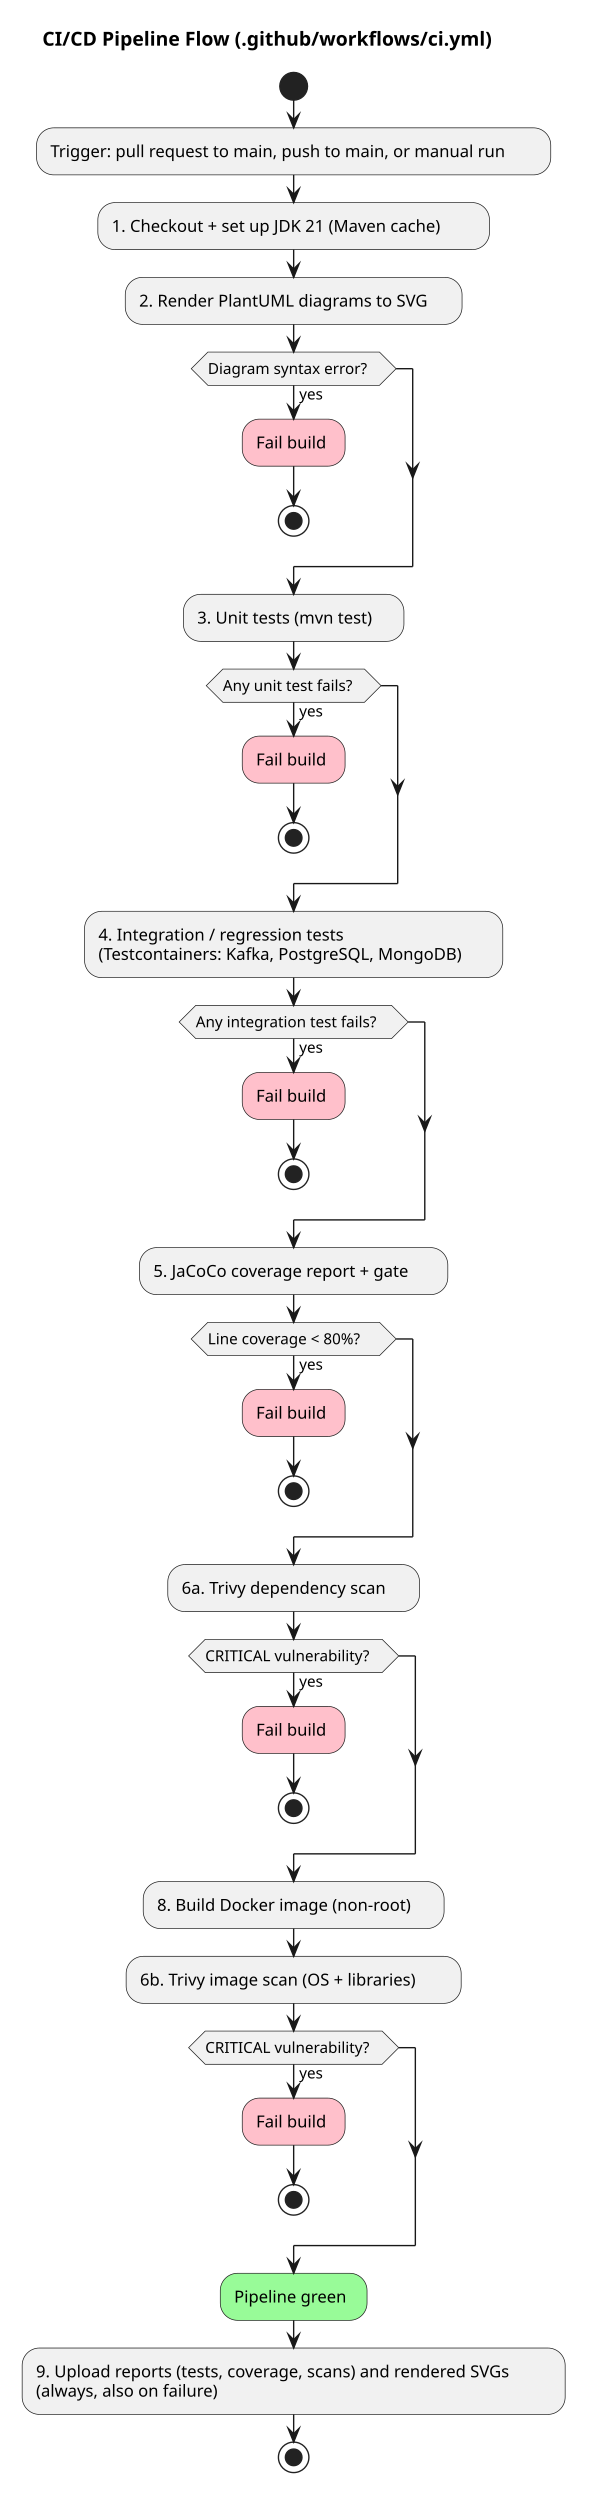
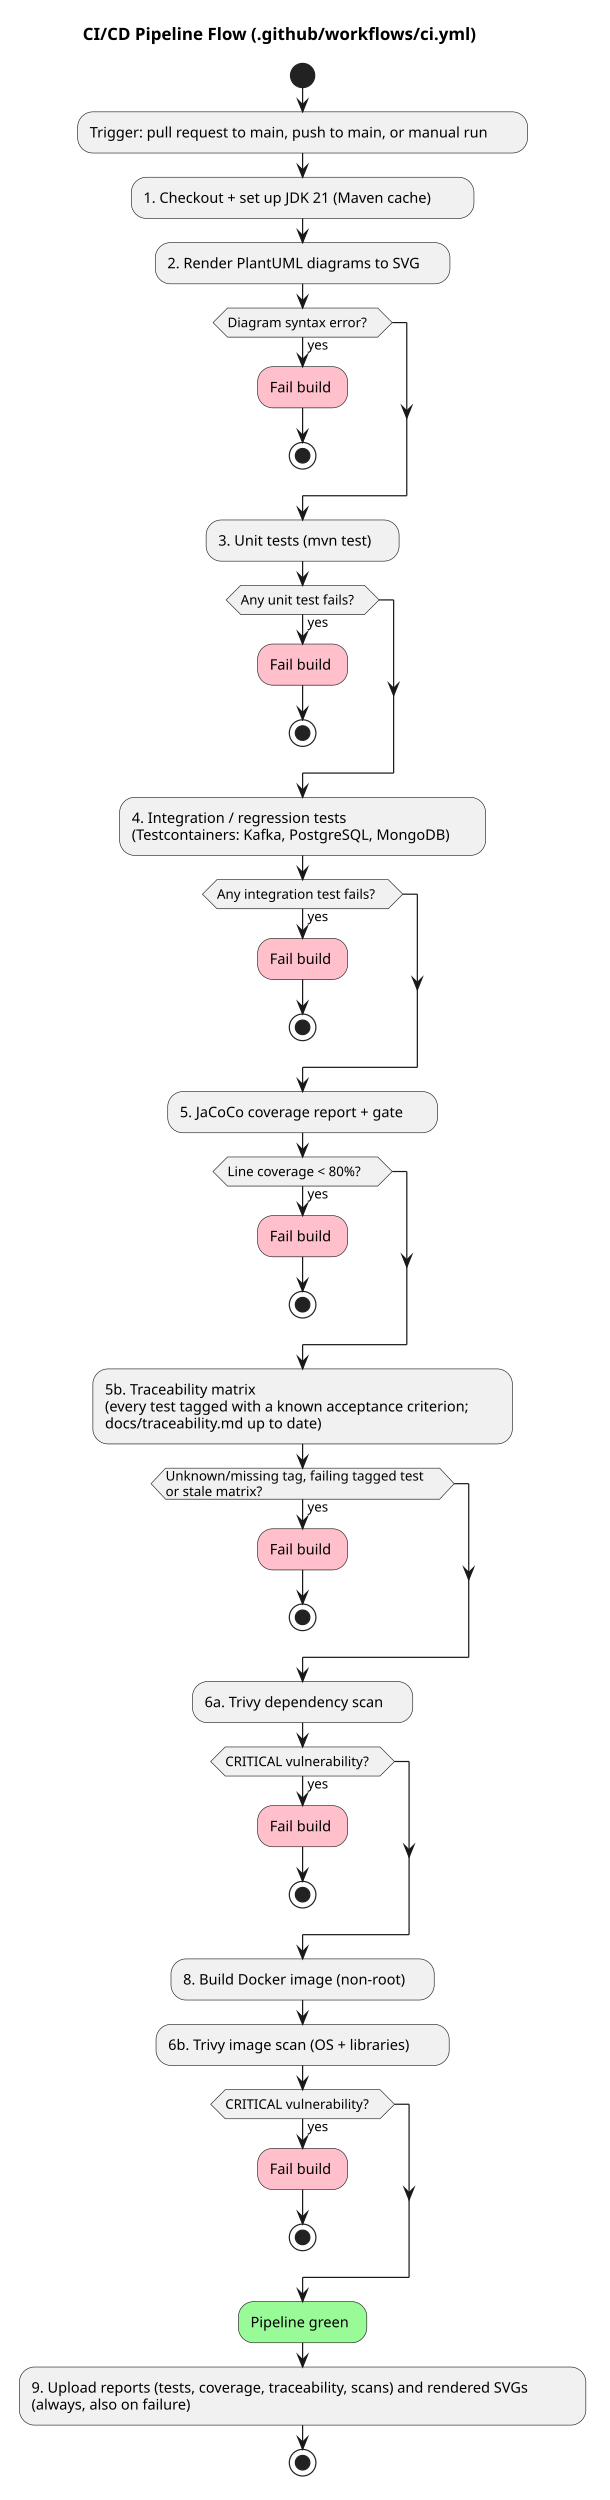
- <svg xmlns="http://www.w3.org/2000/svg" version="1.1" data-diagram-type="ACTIVITY" style="width:428px;height:1805px;background:#FFFFFF;" width="428px" height="1805px" viewBox="0 0 428 1805" zoomAndPan="magnify" preserveAspectRatio="none" contentStyleType="text/css">
+ <svg xmlns="http://www.w3.org/2000/svg" version="1.1" data-diagram-type="ACTIVITY" style="width:503px;height:2063px;background:#FFFFFF;" width="503px" height="2063px" viewBox="0 0 503 2063" zoomAndPan="magnify" preserveAspectRatio="none" contentStyleType="text/css">
  <defs />
  <g font-family="sans-serif" lengthAdjust="spacing">
    <g class="title" data-source-line="1">
-       <text x="30.552" y="32.995" fill="#000" font-size="14" textLength="364.943" font-weight="700">CI/CD Pipeline Flow (.github/workflows/ci.yml)</text>
+       <text x="68.242" y="32.995" fill="#000" font-size="14" textLength="364.943" font-weight="700">CI/CD Pipeline Flow (.github/workflows/ci.yml)</text>
    </g>
-     <ellipse cx="212.023" cy="62.297" rx="10" ry="10" fill="#222" style="stroke:#222;stroke-width:1;" />
-     <rect x="26.406" y="92.297" width="371.234" height="33.969" fill="#F1F1F1" style="stroke:#181818;stroke-width:0.5;" rx="12.5" ry="12.5" />
-     <text x="36.406" y="113.436" fill="#000" font-size="12" textLength="351.234">Trigger: pull request to main, push to main, or manual run</text>
-     <rect x="70.642" y="146.266" width="282.764" height="33.969" fill="#F1F1F1" style="stroke:#181818;stroke-width:0.5;" rx="12.5" ry="12.5" />
-     <text x="80.642" y="167.404" fill="#000" font-size="12" textLength="262.764">1. Checkout + set up JDK 21 (Maven cache)</text>
-     <rect x="90.443" y="200.234" width="243.16" height="33.969" fill="#F1F1F1" style="stroke:#181818;stroke-width:0.5;" rx="12.5" ry="12.5" />
-     <text x="100.443" y="221.373" fill="#000" font-size="12" textLength="223.16">2. Render PlantUML diagrams to SVG</text>
-     <rect x="174.9" y="302.605" width="74.246" height="33.969" fill="#FFC0CB" style="stroke:#181818;stroke-width:0.5;" rx="12.5" ry="12.5" />
-     <text x="184.9" y="323.744" fill="#000" font-size="12" textLength="54.246">Fail build</text>
-     <ellipse cx="212.023" cy="376.09" rx="11" ry="11" fill="none" style="stroke:#222;stroke-width:1;" />
-     <ellipse cx="212.023" cy="376.09" rx="6" ry="6" fill="#222" style="stroke:#222;stroke-width:1;" />
-     <polygon points="150.073,254.203,273.974,254.203,285.974,266.203,273.974,278.203,150.073,278.203,138.073,266.203,150.073,254.203" fill="#F1F1F1" style="stroke:#181818;stroke-width:0.5;stroke-linejoin:miter;stroke-miterlimit:10;" />
-     <text x="216.023" y="288.414" fill="#000" font-size="11" textLength="19.008">yes</text>
-     <text x="150.073" y="270.011" fill="#000" font-size="11" textLength="123.9">Diagram syntax error?</text>
-     <rect x="132.405" y="429.09" width="159.236" height="33.969" fill="#F1F1F1" style="stroke:#181818;stroke-width:0.5;" rx="12.5" ry="12.5" />
-     <text x="142.405" y="450.229" fill="#000" font-size="12" textLength="139.236">3. Unit tests (mvn test)</text>
-     <rect x="174.9" y="531.461" width="74.246" height="33.969" fill="#FFC0CB" style="stroke:#181818;stroke-width:0.5;" rx="12.5" ry="12.5" />
-     <text x="184.9" y="552.6" fill="#000" font-size="12" textLength="54.246">Fail build</text>
-     <ellipse cx="212.023" cy="604.945" rx="11" ry="11" fill="none" style="stroke:#222;stroke-width:1;" />
-     <ellipse cx="212.023" cy="604.945" rx="6" ry="6" fill="#222" style="stroke:#222;stroke-width:1;" />
-     <polygon points="160.909,483.059,263.137,483.059,275.137,495.059,263.137,507.059,160.909,507.059,148.909,495.059,160.909,483.059" fill="#F1F1F1" style="stroke:#181818;stroke-width:0.5;stroke-linejoin:miter;stroke-miterlimit:10;" />
-     <text x="216.023" y="517.269" fill="#000" font-size="11" textLength="19.008">yes</text>
-     <text x="160.909" y="498.867" fill="#000" font-size="11" textLength="102.228">Any unit test fails?</text>
-     <rect x="61.044" y="657.945" width="301.959" height="47.938" fill="#F1F1F1" style="stroke:#181818;stroke-width:0.5;" rx="12.5" ry="12.5" />
-     <text x="71.044" y="679.084" fill="#000" font-size="12" textLength="189.205">4. Integration / regression tests</text>
-     <text x="71.044" y="693.053" fill="#000" font-size="12" textLength="281.959">(Testcontainers: Kafka, PostgreSQL, MongoDB)</text>
-     <rect x="174.9" y="774.285" width="74.246" height="33.969" fill="#FFC0CB" style="stroke:#181818;stroke-width:0.5;" rx="12.5" ry="12.5" />
-     <text x="184.9" y="795.424" fill="#000" font-size="12" textLength="54.246">Fail build</text>
-     <ellipse cx="212.023" cy="847.77" rx="11" ry="11" fill="none" style="stroke:#222;stroke-width:1;" />
-     <ellipse cx="212.023" cy="847.77" rx="6" ry="6" fill="#222" style="stroke:#222;stroke-width:1;" />
-     <polygon points="141.353,725.883,282.694,725.883,294.694,737.883,282.694,749.883,141.353,749.883,129.353,737.883,141.353,725.883" fill="#F1F1F1" style="stroke:#181818;stroke-width:0.5;stroke-linejoin:miter;stroke-miterlimit:10;" />
-     <text x="216.023" y="760.093" fill="#000" font-size="11" textLength="19.008">yes</text>
-     <text x="141.353" y="741.691" fill="#000" font-size="11" textLength="141.34">Any integration test fails?</text>
-     <rect x="100.727" y="900.77" width="222.594" height="33.969" fill="#F1F1F1" style="stroke:#181818;stroke-width:0.5;" rx="12.5" ry="12.5" />
-     <text x="110.727" y="921.908" fill="#000" font-size="12" textLength="202.594">5. JaCoCo coverage report + gate</text>
-     <rect x="174.9" y="1003.141" width="74.246" height="33.969" fill="#FFC0CB" style="stroke:#181818;stroke-width:0.5;" rx="12.5" ry="12.5" />
-     <text x="184.9" y="1024.279" fill="#000" font-size="12" textLength="54.246">Fail build</text>
-     <ellipse cx="212.023" cy="1076.625" rx="11" ry="11" fill="none" style="stroke:#222;stroke-width:1;" />
-     <ellipse cx="212.023" cy="1076.625" rx="6" ry="6" fill="#222" style="stroke:#222;stroke-width:1;" />
-     <polygon points="150.03,954.738,274.017,954.738,286.017,966.738,274.017,978.738,150.03,978.738,138.03,966.738,150.03,954.738" fill="#F1F1F1" style="stroke:#181818;stroke-width:0.5;stroke-linejoin:miter;stroke-miterlimit:10;" />
-     <text x="216.023" y="988.949" fill="#000" font-size="11" textLength="19.008">yes</text>
-     <text x="150.03" y="970.546" fill="#000" font-size="11" textLength="123.986">Line coverage &lt; 80%?</text>
-     <rect x="121.141" y="1129.625" width="181.766" height="33.969" fill="#F1F1F1" style="stroke:#181818;stroke-width:0.5;" rx="12.5" ry="12.5" />
-     <text x="131.141" y="1150.764" fill="#000" font-size="12" textLength="161.766">6a. Trivy dependency scan</text>
-     <rect x="174.9" y="1231.996" width="74.246" height="33.969" fill="#FFC0CB" style="stroke:#181818;stroke-width:0.5;" rx="12.5" ry="12.5" />
-     <text x="184.9" y="1253.135" fill="#000" font-size="12" textLength="54.246">Fail build</text>
-     <ellipse cx="212.023" cy="1305.48" rx="11" ry="11" fill="none" style="stroke:#222;stroke-width:1;" />
-     <ellipse cx="212.023" cy="1305.48" rx="6" ry="6" fill="#222" style="stroke:#222;stroke-width:1;" />
-     <polygon points="148.167,1183.594,275.88,1183.594,287.88,1195.594,275.88,1207.594,148.167,1207.594,136.167,1195.594,148.167,1183.594" fill="#F1F1F1" style="stroke:#181818;stroke-width:0.5;stroke-linejoin:miter;stroke-miterlimit:10;" />
-     <text x="216.023" y="1217.804" fill="#000" font-size="11" textLength="19.008">yes</text>
-     <text x="148.167" y="1199.402" fill="#000" font-size="11" textLength="127.714">CRITICAL vulnerability?</text>
-     <rect x="103.413" y="1358.48" width="217.221" height="33.969" fill="#F1F1F1" style="stroke:#181818;stroke-width:0.5;" rx="12.5" ry="12.5" />
-     <text x="113.413" y="1379.619" fill="#000" font-size="12" textLength="197.221">8. Build Docker image (non-root)</text>
-     <rect x="91.076" y="1412.449" width="241.895" height="33.969" fill="#F1F1F1" style="stroke:#181818;stroke-width:0.5;" rx="12.5" ry="12.5" />
-     <text x="101.076" y="1433.588" fill="#000" font-size="12" textLength="221.895">6b. Trivy image scan (OS + libraries)</text>
-     <rect x="174.9" y="1514.82" width="74.246" height="33.969" fill="#FFC0CB" style="stroke:#181818;stroke-width:0.5;" rx="12.5" ry="12.5" />
-     <text x="184.9" y="1535.959" fill="#000" font-size="12" textLength="54.246">Fail build</text>
-     <ellipse cx="212.023" cy="1588.305" rx="11" ry="11" fill="none" style="stroke:#222;stroke-width:1;" />
-     <ellipse cx="212.023" cy="1588.305" rx="6" ry="6" fill="#222" style="stroke:#222;stroke-width:1;" />
-     <polygon points="148.167,1466.418,275.88,1466.418,287.88,1478.418,275.88,1490.418,148.167,1490.418,136.167,1478.418,148.167,1466.418" fill="#F1F1F1" style="stroke:#181818;stroke-width:0.5;stroke-linejoin:miter;stroke-miterlimit:10;" />
-     <text x="216.023" y="1500.628" fill="#000" font-size="11" textLength="19.008">yes</text>
-     <text x="148.167" y="1482.226" fill="#000" font-size="11" textLength="127.714">CRITICAL vulnerability?</text>
-     <rect x="159.042" y="1641.305" width="105.963" height="33.969" fill="#98FB98" style="stroke:#181818;stroke-width:0.5;" rx="12.5" ry="12.5" />
-     <text x="169.042" y="1662.443" fill="#000" font-size="12" textLength="85.963">Pipeline green</text>
-     <rect x="16" y="1695.273" width="392.047" height="47.938" fill="#F1F1F1" style="stroke:#181818;stroke-width:0.5;" rx="12.5" ry="12.5" />
-     <text x="26" y="1716.412" fill="#000" font-size="12" textLength="372.047">9. Upload reports (tests, coverage, scans) and rendered SVGs</text>
-     <text x="26" y="1730.381" fill="#000" font-size="12" textLength="143.227">(always, also on failure)</text>
-     <ellipse cx="212.023" cy="1774.211" rx="11" ry="11" fill="none" style="stroke:#222;stroke-width:1;" />
-     <ellipse cx="212.023" cy="1774.211" rx="6" ry="6" fill="#222" style="stroke:#222;stroke-width:1;" />
-     <line x1="212.023" y1="72.297" x2="212.023" y2="92.297" style="stroke:#181818;stroke-width:1;" />
-     <polygon points="208.023,82.297,212.023,92.297,216.023,82.297,212.023,86.297" fill="#181818" style="stroke:#181818;stroke-width:1;stroke-linejoin:miter;stroke-miterlimit:10;" />
-     <line x1="212.023" y1="126.266" x2="212.023" y2="146.266" style="stroke:#181818;stroke-width:1;" />
-     <polygon points="208.023,136.266,212.023,146.266,216.023,136.266,212.023,140.266" fill="#181818" style="stroke:#181818;stroke-width:1;stroke-linejoin:miter;stroke-miterlimit:10;" />
-     <line x1="212.023" y1="180.234" x2="212.023" y2="200.234" style="stroke:#181818;stroke-width:1;" />
-     <polygon points="208.023,190.234,212.023,200.234,216.023,190.234,212.023,194.234" fill="#181818" style="stroke:#181818;stroke-width:1;stroke-linejoin:miter;stroke-miterlimit:10;" />
-     <line x1="212.023" y1="336.574" x2="212.023" y2="365.09" style="stroke:#181818;stroke-width:1;" />
-     <polygon points="208.023,355.09,212.023,365.09,216.023,355.09,212.023,359.09" fill="#181818" style="stroke:#181818;stroke-width:1;stroke-linejoin:miter;stroke-miterlimit:10;" />
-     <line x1="212.023" y1="278.203" x2="212.023" y2="302.605" style="stroke:#181818;stroke-width:1;" />
-     <polygon points="208.023,292.605,212.023,302.605,216.023,292.605,212.023,296.605" fill="#181818" style="stroke:#181818;stroke-width:1;stroke-linejoin:miter;stroke-miterlimit:10;" />
-     <line x1="285.974" y1="266.203" x2="297.974" y2="266.203" style="stroke:#181818;stroke-width:1;" />
-     <polygon points="293.974,335.09,297.974,345.09,301.974,335.09,297.974,339.09" fill="#181818" style="stroke:#181818;stroke-width:1;stroke-linejoin:miter;stroke-miterlimit:10;" />
-     <line x1="297.974" y1="266.203" x2="297.974" y2="409.09" style="stroke:#181818;stroke-width:1;" />
-     <line x1="297.974" y1="409.09" x2="212.023" y2="409.09" style="stroke:#181818;stroke-width:1;" />
-     <line x1="212.023" y1="409.09" x2="212.023" y2="429.09" style="stroke:#181818;stroke-width:1;" />
-     <polygon points="208.023,419.09,212.023,429.09,216.023,419.09,212.023,423.09" fill="#181818" style="stroke:#181818;stroke-width:1;stroke-linejoin:miter;stroke-miterlimit:10;" />
-     <line x1="212.023" y1="234.203" x2="212.023" y2="254.203" style="stroke:#181818;stroke-width:1;" />
-     <polygon points="208.023,244.203,212.023,254.203,216.023,244.203,212.023,248.203" fill="#181818" style="stroke:#181818;stroke-width:1;stroke-linejoin:miter;stroke-miterlimit:10;" />
-     <line x1="212.023" y1="565.43" x2="212.023" y2="593.945" style="stroke:#181818;stroke-width:1;" />
-     <polygon points="208.023,583.945,212.023,593.945,216.023,583.945,212.023,587.945" fill="#181818" style="stroke:#181818;stroke-width:1;stroke-linejoin:miter;stroke-miterlimit:10;" />
-     <line x1="212.023" y1="507.059" x2="212.023" y2="531.461" style="stroke:#181818;stroke-width:1;" />
-     <polygon points="208.023,521.461,212.023,531.461,216.023,521.461,212.023,525.461" fill="#181818" style="stroke:#181818;stroke-width:1;stroke-linejoin:miter;stroke-miterlimit:10;" />
-     <line x1="275.137" y1="495.059" x2="287.137" y2="495.059" style="stroke:#181818;stroke-width:1;" />
-     <polygon points="283.137,563.945,287.137,573.945,291.137,563.945,287.137,567.945" fill="#181818" style="stroke:#181818;stroke-width:1;stroke-linejoin:miter;stroke-miterlimit:10;" />
-     <line x1="287.137" y1="495.059" x2="287.137" y2="637.945" style="stroke:#181818;stroke-width:1;" />
-     <line x1="287.137" y1="637.945" x2="212.023" y2="637.945" style="stroke:#181818;stroke-width:1;" />
-     <line x1="212.023" y1="637.945" x2="212.023" y2="657.945" style="stroke:#181818;stroke-width:1;" />
-     <polygon points="208.023,647.945,212.023,657.945,216.023,647.945,212.023,651.945" fill="#181818" style="stroke:#181818;stroke-width:1;stroke-linejoin:miter;stroke-miterlimit:10;" />
-     <line x1="212.023" y1="463.059" x2="212.023" y2="483.059" style="stroke:#181818;stroke-width:1;" />
-     <polygon points="208.023,473.059,212.023,483.059,216.023,473.059,212.023,477.059" fill="#181818" style="stroke:#181818;stroke-width:1;stroke-linejoin:miter;stroke-miterlimit:10;" />
-     <line x1="212.023" y1="808.254" x2="212.023" y2="836.77" style="stroke:#181818;stroke-width:1;" />
-     <polygon points="208.023,826.77,212.023,836.77,216.023,826.77,212.023,830.77" fill="#181818" style="stroke:#181818;stroke-width:1;stroke-linejoin:miter;stroke-miterlimit:10;" />
-     <line x1="212.023" y1="749.883" x2="212.023" y2="774.285" style="stroke:#181818;stroke-width:1;" />
-     <polygon points="208.023,764.285,212.023,774.285,216.023,764.285,212.023,768.285" fill="#181818" style="stroke:#181818;stroke-width:1;stroke-linejoin:miter;stroke-miterlimit:10;" />
-     <line x1="294.694" y1="737.883" x2="306.694" y2="737.883" style="stroke:#181818;stroke-width:1;" />
-     <polygon points="302.694,806.77,306.694,816.77,310.694,806.77,306.694,810.77" fill="#181818" style="stroke:#181818;stroke-width:1;stroke-linejoin:miter;stroke-miterlimit:10;" />
-     <line x1="306.694" y1="737.883" x2="306.694" y2="880.77" style="stroke:#181818;stroke-width:1;" />
-     <line x1="306.694" y1="880.77" x2="212.023" y2="880.77" style="stroke:#181818;stroke-width:1;" />
-     <line x1="212.023" y1="880.77" x2="212.023" y2="900.77" style="stroke:#181818;stroke-width:1;" />
-     <polygon points="208.023,890.77,212.023,900.77,216.023,890.77,212.023,894.77" fill="#181818" style="stroke:#181818;stroke-width:1;stroke-linejoin:miter;stroke-miterlimit:10;" />
-     <line x1="212.023" y1="705.883" x2="212.023" y2="725.883" style="stroke:#181818;stroke-width:1;" />
-     <polygon points="208.023,715.883,212.023,725.883,216.023,715.883,212.023,719.883" fill="#181818" style="stroke:#181818;stroke-width:1;stroke-linejoin:miter;stroke-miterlimit:10;" />
-     <line x1="212.023" y1="1037.109" x2="212.023" y2="1065.625" style="stroke:#181818;stroke-width:1;" />
-     <polygon points="208.023,1055.625,212.023,1065.625,216.023,1055.625,212.023,1059.625" fill="#181818" style="stroke:#181818;stroke-width:1;stroke-linejoin:miter;stroke-miterlimit:10;" />
-     <line x1="212.023" y1="978.738" x2="212.023" y2="1003.141" style="stroke:#181818;stroke-width:1;" />
-     <polygon points="208.023,993.141,212.023,1003.141,216.023,993.141,212.023,997.141" fill="#181818" style="stroke:#181818;stroke-width:1;stroke-linejoin:miter;stroke-miterlimit:10;" />
-     <line x1="286.017" y1="966.738" x2="298.017" y2="966.738" style="stroke:#181818;stroke-width:1;" />
-     <polygon points="294.017,1035.625,298.017,1045.625,302.017,1035.625,298.017,1039.625" fill="#181818" style="stroke:#181818;stroke-width:1;stroke-linejoin:miter;stroke-miterlimit:10;" />
-     <line x1="298.017" y1="966.738" x2="298.017" y2="1109.625" style="stroke:#181818;stroke-width:1;" />
-     <line x1="298.017" y1="1109.625" x2="212.023" y2="1109.625" style="stroke:#181818;stroke-width:1;" />
-     <line x1="212.023" y1="1109.625" x2="212.023" y2="1129.625" style="stroke:#181818;stroke-width:1;" />
-     <polygon points="208.023,1119.625,212.023,1129.625,216.023,1119.625,212.023,1123.625" fill="#181818" style="stroke:#181818;stroke-width:1;stroke-linejoin:miter;stroke-miterlimit:10;" />
-     <line x1="212.023" y1="934.738" x2="212.023" y2="954.738" style="stroke:#181818;stroke-width:1;" />
-     <polygon points="208.023,944.738,212.023,954.738,216.023,944.738,212.023,948.738" fill="#181818" style="stroke:#181818;stroke-width:1;stroke-linejoin:miter;stroke-miterlimit:10;" />
-     <line x1="212.023" y1="1265.965" x2="212.023" y2="1294.48" style="stroke:#181818;stroke-width:1;" />
-     <polygon points="208.023,1284.48,212.023,1294.48,216.023,1284.48,212.023,1288.48" fill="#181818" style="stroke:#181818;stroke-width:1;stroke-linejoin:miter;stroke-miterlimit:10;" />
-     <line x1="212.023" y1="1207.594" x2="212.023" y2="1231.996" style="stroke:#181818;stroke-width:1;" />
-     <polygon points="208.023,1221.996,212.023,1231.996,216.023,1221.996,212.023,1225.996" fill="#181818" style="stroke:#181818;stroke-width:1;stroke-linejoin:miter;stroke-miterlimit:10;" />
-     <line x1="287.88" y1="1195.594" x2="299.88" y2="1195.594" style="stroke:#181818;stroke-width:1;" />
-     <polygon points="295.88,1264.48,299.88,1274.48,303.88,1264.48,299.88,1268.48" fill="#181818" style="stroke:#181818;stroke-width:1;stroke-linejoin:miter;stroke-miterlimit:10;" />
-     <line x1="299.88" y1="1195.594" x2="299.88" y2="1338.48" style="stroke:#181818;stroke-width:1;" />
-     <line x1="299.88" y1="1338.48" x2="212.023" y2="1338.48" style="stroke:#181818;stroke-width:1;" />
-     <line x1="212.023" y1="1338.48" x2="212.023" y2="1358.48" style="stroke:#181818;stroke-width:1;" />
-     <polygon points="208.023,1348.48,212.023,1358.48,216.023,1348.48,212.023,1352.48" fill="#181818" style="stroke:#181818;stroke-width:1;stroke-linejoin:miter;stroke-miterlimit:10;" />
-     <line x1="212.023" y1="1163.594" x2="212.023" y2="1183.594" style="stroke:#181818;stroke-width:1;" />
-     <polygon points="208.023,1173.594,212.023,1183.594,216.023,1173.594,212.023,1177.594" fill="#181818" style="stroke:#181818;stroke-width:1;stroke-linejoin:miter;stroke-miterlimit:10;" />
-     <line x1="212.023" y1="1392.449" x2="212.023" y2="1412.449" style="stroke:#181818;stroke-width:1;" />
-     <polygon points="208.023,1402.449,212.023,1412.449,216.023,1402.449,212.023,1406.449" fill="#181818" style="stroke:#181818;stroke-width:1;stroke-linejoin:miter;stroke-miterlimit:10;" />
-     <line x1="212.023" y1="1548.789" x2="212.023" y2="1577.305" style="stroke:#181818;stroke-width:1;" />
-     <polygon points="208.023,1567.305,212.023,1577.305,216.023,1567.305,212.023,1571.305" fill="#181818" style="stroke:#181818;stroke-width:1;stroke-linejoin:miter;stroke-miterlimit:10;" />
-     <line x1="212.023" y1="1490.418" x2="212.023" y2="1514.82" style="stroke:#181818;stroke-width:1;" />
-     <polygon points="208.023,1504.82,212.023,1514.82,216.023,1504.82,212.023,1508.82" fill="#181818" style="stroke:#181818;stroke-width:1;stroke-linejoin:miter;stroke-miterlimit:10;" />
-     <line x1="287.88" y1="1478.418" x2="299.88" y2="1478.418" style="stroke:#181818;stroke-width:1;" />
-     <polygon points="295.88,1547.305,299.88,1557.305,303.88,1547.305,299.88,1551.305" fill="#181818" style="stroke:#181818;stroke-width:1;stroke-linejoin:miter;stroke-miterlimit:10;" />
-     <line x1="299.88" y1="1478.418" x2="299.88" y2="1621.305" style="stroke:#181818;stroke-width:1;" />
-     <line x1="299.88" y1="1621.305" x2="212.023" y2="1621.305" style="stroke:#181818;stroke-width:1;" />
-     <line x1="212.023" y1="1621.305" x2="212.023" y2="1641.305" style="stroke:#181818;stroke-width:1;" />
-     <polygon points="208.023,1631.305,212.023,1641.305,216.023,1631.305,212.023,1635.305" fill="#181818" style="stroke:#181818;stroke-width:1;stroke-linejoin:miter;stroke-miterlimit:10;" />
-     <line x1="212.023" y1="1446.418" x2="212.023" y2="1466.418" style="stroke:#181818;stroke-width:1;" />
-     <polygon points="208.023,1456.418,212.023,1466.418,216.023,1456.418,212.023,1460.418" fill="#181818" style="stroke:#181818;stroke-width:1;stroke-linejoin:miter;stroke-miterlimit:10;" />
-     <line x1="212.023" y1="1675.273" x2="212.023" y2="1695.273" style="stroke:#181818;stroke-width:1;" />
-     <polygon points="208.023,1685.273,212.023,1695.273,216.023,1685.273,212.023,1689.273" fill="#181818" style="stroke:#181818;stroke-width:1;stroke-linejoin:miter;stroke-miterlimit:10;" />
-     <line x1="212.023" y1="1743.211" x2="212.023" y2="1763.211" style="stroke:#181818;stroke-width:1;" />
-     <polygon points="208.023,1753.211,212.023,1763.211,216.023,1753.211,212.023,1757.211" fill="#181818" style="stroke:#181818;stroke-width:1;stroke-linejoin:miter;stroke-miterlimit:10;" />
+     <ellipse cx="249.714" cy="62.297" rx="10" ry="10" fill="#222" style="stroke:#222;stroke-width:1;" />
+     <rect x="64.097" y="92.297" width="371.234" height="33.969" fill="#F1F1F1" style="stroke:#181818;stroke-width:0.5;" rx="12.5" ry="12.5" />
+     <text x="74.097" y="113.436" fill="#000" font-size="12" textLength="351.234">Trigger: pull request to main, push to main, or manual run</text>
+     <rect x="108.332" y="146.266" width="282.764" height="33.969" fill="#F1F1F1" style="stroke:#181818;stroke-width:0.5;" rx="12.5" ry="12.5" />
+     <text x="118.332" y="167.404" fill="#000" font-size="12" textLength="262.764">1. Checkout + set up JDK 21 (Maven cache)</text>
+     <rect x="128.134" y="200.234" width="243.16" height="33.969" fill="#F1F1F1" style="stroke:#181818;stroke-width:0.5;" rx="12.5" ry="12.5" />
+     <text x="138.134" y="221.373" fill="#000" font-size="12" textLength="223.16">2. Render PlantUML diagrams to SVG</text>
+     <rect x="212.591" y="302.605" width="74.246" height="33.969" fill="#FFC0CB" style="stroke:#181818;stroke-width:0.5;" rx="12.5" ry="12.5" />
+     <text x="222.591" y="323.744" fill="#000" font-size="12" textLength="54.246">Fail build</text>
+     <ellipse cx="249.714" cy="376.09" rx="11" ry="11" fill="none" style="stroke:#222;stroke-width:1;" />
+     <ellipse cx="249.714" cy="376.09" rx="6" ry="6" fill="#222" style="stroke:#222;stroke-width:1;" />
+     <polygon points="187.764,254.203,311.664,254.203,323.664,266.203,311.664,278.203,187.764,278.203,175.764,266.203,187.764,254.203" fill="#F1F1F1" style="stroke:#181818;stroke-width:0.5;stroke-linejoin:miter;stroke-miterlimit:10;" />
+     <text x="253.714" y="288.414" fill="#000" font-size="11" textLength="19.008">yes</text>
+     <text x="187.764" y="270.011" fill="#000" font-size="11" textLength="123.9">Diagram syntax error?</text>
+     <rect x="170.096" y="429.09" width="159.236" height="33.969" fill="#F1F1F1" style="stroke:#181818;stroke-width:0.5;" rx="12.5" ry="12.5" />
+     <text x="180.096" y="450.229" fill="#000" font-size="12" textLength="139.236">3. Unit tests (mvn test)</text>
+     <rect x="212.591" y="531.461" width="74.246" height="33.969" fill="#FFC0CB" style="stroke:#181818;stroke-width:0.5;" rx="12.5" ry="12.5" />
+     <text x="222.591" y="552.6" fill="#000" font-size="12" textLength="54.246">Fail build</text>
+     <ellipse cx="249.714" cy="604.945" rx="11" ry="11" fill="none" style="stroke:#222;stroke-width:1;" />
+     <ellipse cx="249.714" cy="604.945" rx="6" ry="6" fill="#222" style="stroke:#222;stroke-width:1;" />
+     <polygon points="198.6,483.059,300.828,483.059,312.828,495.059,300.828,507.059,198.6,507.059,186.6,495.059,198.6,483.059" fill="#F1F1F1" style="stroke:#181818;stroke-width:0.5;stroke-linejoin:miter;stroke-miterlimit:10;" />
+     <text x="253.714" y="517.269" fill="#000" font-size="11" textLength="19.008">yes</text>
+     <text x="198.6" y="498.867" fill="#000" font-size="11" textLength="102.228">Any unit test fails?</text>
+     <rect x="98.734" y="657.945" width="301.959" height="47.938" fill="#F1F1F1" style="stroke:#181818;stroke-width:0.5;" rx="12.5" ry="12.5" />
+     <text x="108.734" y="679.084" fill="#000" font-size="12" textLength="189.205">4. Integration / regression tests</text>
+     <text x="108.734" y="693.053" fill="#000" font-size="12" textLength="281.959">(Testcontainers: Kafka, PostgreSQL, MongoDB)</text>
+     <rect x="212.591" y="774.285" width="74.246" height="33.969" fill="#FFC0CB" style="stroke:#181818;stroke-width:0.5;" rx="12.5" ry="12.5" />
+     <text x="222.591" y="795.424" fill="#000" font-size="12" textLength="54.246">Fail build</text>
+     <ellipse cx="249.714" cy="847.77" rx="11" ry="11" fill="none" style="stroke:#222;stroke-width:1;" />
+     <ellipse cx="249.714" cy="847.77" rx="6" ry="6" fill="#222" style="stroke:#222;stroke-width:1;" />
+     <polygon points="179.044,725.883,320.384,725.883,332.384,737.883,320.384,749.883,179.044,749.883,167.044,737.883,179.044,725.883" fill="#F1F1F1" style="stroke:#181818;stroke-width:0.5;stroke-linejoin:miter;stroke-miterlimit:10;" />
+     <text x="253.714" y="760.093" fill="#000" font-size="11" textLength="19.008">yes</text>
+     <text x="179.044" y="741.691" fill="#000" font-size="11" textLength="141.34">Any integration test fails?</text>
+     <rect x="138.417" y="900.77" width="222.594" height="33.969" fill="#F1F1F1" style="stroke:#181818;stroke-width:0.5;" rx="12.5" ry="12.5" />
+     <text x="148.417" y="921.908" fill="#000" font-size="12" textLength="202.594">5. JaCoCo coverage report + gate</text>
+     <rect x="212.591" y="1003.141" width="74.246" height="33.969" fill="#FFC0CB" style="stroke:#181818;stroke-width:0.5;" rx="12.5" ry="12.5" />
+     <text x="222.591" y="1024.279" fill="#000" font-size="12" textLength="54.246">Fail build</text>
+     <ellipse cx="249.714" cy="1076.625" rx="11" ry="11" fill="none" style="stroke:#222;stroke-width:1;" />
+     <ellipse cx="249.714" cy="1076.625" rx="6" ry="6" fill="#222" style="stroke:#222;stroke-width:1;" />
+     <polygon points="187.721,954.738,311.707,954.738,323.707,966.738,311.707,978.738,187.721,978.738,175.721,966.738,187.721,954.738" fill="#F1F1F1" style="stroke:#181818;stroke-width:0.5;stroke-linejoin:miter;stroke-miterlimit:10;" />
+     <text x="253.714" y="988.949" fill="#000" font-size="11" textLength="19.008">yes</text>
+     <text x="187.721" y="970.546" fill="#000" font-size="11" textLength="123.986">Line coverage &lt; 80%?</text>
+     <rect x="76.636" y="1129.625" width="346.156" height="61.906" fill="#F1F1F1" style="stroke:#181818;stroke-width:0.5;" rx="12.5" ry="12.5" />
+     <text x="86.636" y="1150.764" fill="#000" font-size="12" textLength="136.189">5b. Traceability matrix</text>
+     <text x="86.636" y="1164.732" fill="#000" font-size="12" textLength="326.156">(every test tagged with a known acceptance criterion;</text>
+     <text x="86.636" y="1178.701" fill="#000" font-size="12" textLength="193.178">docs/traceability.md up to date)</text>
+     <rect x="212.591" y="1261.543" width="74.246" height="33.969" fill="#FFC0CB" style="stroke:#181818;stroke-width:0.5;" rx="12.5" ry="12.5" />
+     <text x="222.591" y="1282.682" fill="#000" font-size="12" textLength="54.246">Fail build</text>
+     <ellipse cx="249.714" cy="1334.625" rx="11" ry="11" fill="none" style="stroke:#222;stroke-width:1;" />
+     <ellipse cx="249.714" cy="1334.625" rx="6" ry="6" fill="#222" style="stroke:#222;stroke-width:1;" />
+     <polygon points="136.634,1211.531,362.794,1211.531,374.794,1224.336,362.794,1237.141,136.634,1237.141,124.634,1224.336,136.634,1211.531" fill="#F1F1F1" style="stroke:#181818;stroke-width:0.5;stroke-linejoin:miter;stroke-miterlimit:10;" />
+     <text x="253.714" y="1247.351" fill="#000" font-size="11" textLength="19.008">yes</text>
+     <text x="136.634" y="1221.742" fill="#000" font-size="11" textLength="226.161">Unknown/missing tag, failing tagged test</text>
+     <text x="136.634" y="1234.546" fill="#000" font-size="11" textLength="86.55">or stale matrix?</text>
+     <rect x="158.831" y="1387.625" width="181.766" height="33.969" fill="#F1F1F1" style="stroke:#181818;stroke-width:0.5;" rx="12.5" ry="12.5" />
+     <text x="168.831" y="1408.764" fill="#000" font-size="12" textLength="161.766">6a. Trivy dependency scan</text>
+     <rect x="212.591" y="1489.996" width="74.246" height="33.969" fill="#FFC0CB" style="stroke:#181818;stroke-width:0.5;" rx="12.5" ry="12.5" />
+     <text x="222.591" y="1511.135" fill="#000" font-size="12" textLength="54.246">Fail build</text>
+     <ellipse cx="249.714" cy="1563.48" rx="11" ry="11" fill="none" style="stroke:#222;stroke-width:1;" />
+     <ellipse cx="249.714" cy="1563.48" rx="6" ry="6" fill="#222" style="stroke:#222;stroke-width:1;" />
+     <polygon points="185.857,1441.594,313.571,1441.594,325.571,1453.594,313.571,1465.594,185.857,1465.594,173.857,1453.594,185.857,1441.594" fill="#F1F1F1" style="stroke:#181818;stroke-width:0.5;stroke-linejoin:miter;stroke-miterlimit:10;" />
+     <text x="253.714" y="1475.804" fill="#000" font-size="11" textLength="19.008">yes</text>
+     <text x="185.857" y="1457.402" fill="#000" font-size="11" textLength="127.714">CRITICAL vulnerability?</text>
+     <rect x="141.104" y="1616.48" width="217.221" height="33.969" fill="#F1F1F1" style="stroke:#181818;stroke-width:0.5;" rx="12.5" ry="12.5" />
+     <text x="151.104" y="1637.619" fill="#000" font-size="12" textLength="197.221">8. Build Docker image (non-root)</text>
+     <rect x="128.767" y="1670.449" width="241.895" height="33.969" fill="#F1F1F1" style="stroke:#181818;stroke-width:0.5;" rx="12.5" ry="12.5" />
+     <text x="138.767" y="1691.588" fill="#000" font-size="12" textLength="221.895">6b. Trivy image scan (OS + libraries)</text>
+     <rect x="212.591" y="1772.82" width="74.246" height="33.969" fill="#FFC0CB" style="stroke:#181818;stroke-width:0.5;" rx="12.5" ry="12.5" />
+     <text x="222.591" y="1793.959" fill="#000" font-size="12" textLength="54.246">Fail build</text>
+     <ellipse cx="249.714" cy="1846.305" rx="11" ry="11" fill="none" style="stroke:#222;stroke-width:1;" />
+     <ellipse cx="249.714" cy="1846.305" rx="6" ry="6" fill="#222" style="stroke:#222;stroke-width:1;" />
+     <polygon points="185.857,1724.418,313.571,1724.418,325.571,1736.418,313.571,1748.418,185.857,1748.418,173.857,1736.418,185.857,1724.418" fill="#F1F1F1" style="stroke:#181818;stroke-width:0.5;stroke-linejoin:miter;stroke-miterlimit:10;" />
+     <text x="253.714" y="1758.628" fill="#000" font-size="11" textLength="19.008">yes</text>
+     <text x="185.857" y="1740.226" fill="#000" font-size="11" textLength="127.714">CRITICAL vulnerability?</text>
+     <rect x="196.732" y="1899.305" width="105.963" height="33.969" fill="#98FB98" style="stroke:#181818;stroke-width:0.5;" rx="12.5" ry="12.5" />
+     <text x="206.732" y="1920.443" fill="#000" font-size="12" textLength="85.963">Pipeline green</text>
+     <rect x="16" y="1953.273" width="467.428" height="47.938" fill="#F1F1F1" style="stroke:#181818;stroke-width:0.5;" rx="12.5" ry="12.5" />
+     <text x="26" y="1974.412" fill="#000" font-size="12" textLength="447.428">9. Upload reports (tests, coverage, traceability, scans) and rendered SVGs</text>
+     <text x="26" y="1988.381" fill="#000" font-size="12" textLength="143.227">(always, also on failure)</text>
+     <ellipse cx="249.714" cy="2032.211" rx="11" ry="11" fill="none" style="stroke:#222;stroke-width:1;" />
+     <ellipse cx="249.714" cy="2032.211" rx="6" ry="6" fill="#222" style="stroke:#222;stroke-width:1;" />
+     <line x1="249.714" y1="72.297" x2="249.714" y2="92.297" style="stroke:#181818;stroke-width:1;" />
+     <polygon points="245.714,82.297,249.714,92.297,253.714,82.297,249.714,86.297" fill="#181818" style="stroke:#181818;stroke-width:1;stroke-linejoin:miter;stroke-miterlimit:10;" />
+     <line x1="249.714" y1="126.266" x2="249.714" y2="146.266" style="stroke:#181818;stroke-width:1;" />
+     <polygon points="245.714,136.266,249.714,146.266,253.714,136.266,249.714,140.266" fill="#181818" style="stroke:#181818;stroke-width:1;stroke-linejoin:miter;stroke-miterlimit:10;" />
+     <line x1="249.714" y1="180.234" x2="249.714" y2="200.234" style="stroke:#181818;stroke-width:1;" />
+     <polygon points="245.714,190.234,249.714,200.234,253.714,190.234,249.714,194.234" fill="#181818" style="stroke:#181818;stroke-width:1;stroke-linejoin:miter;stroke-miterlimit:10;" />
+     <line x1="249.714" y1="336.574" x2="249.714" y2="365.09" style="stroke:#181818;stroke-width:1;" />
+     <polygon points="245.714,355.09,249.714,365.09,253.714,355.09,249.714,359.09" fill="#181818" style="stroke:#181818;stroke-width:1;stroke-linejoin:miter;stroke-miterlimit:10;" />
+     <line x1="249.714" y1="278.203" x2="249.714" y2="302.605" style="stroke:#181818;stroke-width:1;" />
+     <polygon points="245.714,292.605,249.714,302.605,253.714,292.605,249.714,296.605" fill="#181818" style="stroke:#181818;stroke-width:1;stroke-linejoin:miter;stroke-miterlimit:10;" />
+     <line x1="323.664" y1="266.203" x2="335.664" y2="266.203" style="stroke:#181818;stroke-width:1;" />
+     <polygon points="331.664,335.09,335.664,345.09,339.664,335.09,335.664,339.09" fill="#181818" style="stroke:#181818;stroke-width:1;stroke-linejoin:miter;stroke-miterlimit:10;" />
+     <line x1="335.664" y1="266.203" x2="335.664" y2="409.09" style="stroke:#181818;stroke-width:1;" />
+     <line x1="335.664" y1="409.09" x2="249.714" y2="409.09" style="stroke:#181818;stroke-width:1;" />
+     <line x1="249.714" y1="409.09" x2="249.714" y2="429.09" style="stroke:#181818;stroke-width:1;" />
+     <polygon points="245.714,419.09,249.714,429.09,253.714,419.09,249.714,423.09" fill="#181818" style="stroke:#181818;stroke-width:1;stroke-linejoin:miter;stroke-miterlimit:10;" />
+     <line x1="249.714" y1="234.203" x2="249.714" y2="254.203" style="stroke:#181818;stroke-width:1;" />
+     <polygon points="245.714,244.203,249.714,254.203,253.714,244.203,249.714,248.203" fill="#181818" style="stroke:#181818;stroke-width:1;stroke-linejoin:miter;stroke-miterlimit:10;" />
+     <line x1="249.714" y1="565.43" x2="249.714" y2="593.945" style="stroke:#181818;stroke-width:1;" />
+     <polygon points="245.714,583.945,249.714,593.945,253.714,583.945,249.714,587.945" fill="#181818" style="stroke:#181818;stroke-width:1;stroke-linejoin:miter;stroke-miterlimit:10;" />
+     <line x1="249.714" y1="507.059" x2="249.714" y2="531.461" style="stroke:#181818;stroke-width:1;" />
+     <polygon points="245.714,521.461,249.714,531.461,253.714,521.461,249.714,525.461" fill="#181818" style="stroke:#181818;stroke-width:1;stroke-linejoin:miter;stroke-miterlimit:10;" />
+     <line x1="312.828" y1="495.059" x2="324.828" y2="495.059" style="stroke:#181818;stroke-width:1;" />
+     <polygon points="320.828,563.945,324.828,573.945,328.828,563.945,324.828,567.945" fill="#181818" style="stroke:#181818;stroke-width:1;stroke-linejoin:miter;stroke-miterlimit:10;" />
+     <line x1="324.828" y1="495.059" x2="324.828" y2="637.945" style="stroke:#181818;stroke-width:1;" />
+     <line x1="324.828" y1="637.945" x2="249.714" y2="637.945" style="stroke:#181818;stroke-width:1;" />
+     <line x1="249.714" y1="637.945" x2="249.714" y2="657.945" style="stroke:#181818;stroke-width:1;" />
+     <polygon points="245.714,647.945,249.714,657.945,253.714,647.945,249.714,651.945" fill="#181818" style="stroke:#181818;stroke-width:1;stroke-linejoin:miter;stroke-miterlimit:10;" />
+     <line x1="249.714" y1="463.059" x2="249.714" y2="483.059" style="stroke:#181818;stroke-width:1;" />
+     <polygon points="245.714,473.059,249.714,483.059,253.714,473.059,249.714,477.059" fill="#181818" style="stroke:#181818;stroke-width:1;stroke-linejoin:miter;stroke-miterlimit:10;" />
+     <line x1="249.714" y1="808.254" x2="249.714" y2="836.77" style="stroke:#181818;stroke-width:1;" />
+     <polygon points="245.714,826.77,249.714,836.77,253.714,826.77,249.714,830.77" fill="#181818" style="stroke:#181818;stroke-width:1;stroke-linejoin:miter;stroke-miterlimit:10;" />
+     <line x1="249.714" y1="749.883" x2="249.714" y2="774.285" style="stroke:#181818;stroke-width:1;" />
+     <polygon points="245.714,764.285,249.714,774.285,253.714,764.285,249.714,768.285" fill="#181818" style="stroke:#181818;stroke-width:1;stroke-linejoin:miter;stroke-miterlimit:10;" />
+     <line x1="332.384" y1="737.883" x2="344.384" y2="737.883" style="stroke:#181818;stroke-width:1;" />
+     <polygon points="340.384,806.77,344.384,816.77,348.384,806.77,344.384,810.77" fill="#181818" style="stroke:#181818;stroke-width:1;stroke-linejoin:miter;stroke-miterlimit:10;" />
+     <line x1="344.384" y1="737.883" x2="344.384" y2="880.77" style="stroke:#181818;stroke-width:1;" />
+     <line x1="344.384" y1="880.77" x2="249.714" y2="880.77" style="stroke:#181818;stroke-width:1;" />
+     <line x1="249.714" y1="880.77" x2="249.714" y2="900.77" style="stroke:#181818;stroke-width:1;" />
+     <polygon points="245.714,890.77,249.714,900.77,253.714,890.77,249.714,894.77" fill="#181818" style="stroke:#181818;stroke-width:1;stroke-linejoin:miter;stroke-miterlimit:10;" />
+     <line x1="249.714" y1="705.883" x2="249.714" y2="725.883" style="stroke:#181818;stroke-width:1;" />
+     <polygon points="245.714,715.883,249.714,725.883,253.714,715.883,249.714,719.883" fill="#181818" style="stroke:#181818;stroke-width:1;stroke-linejoin:miter;stroke-miterlimit:10;" />
+     <line x1="249.714" y1="1037.109" x2="249.714" y2="1065.625" style="stroke:#181818;stroke-width:1;" />
+     <polygon points="245.714,1055.625,249.714,1065.625,253.714,1055.625,249.714,1059.625" fill="#181818" style="stroke:#181818;stroke-width:1;stroke-linejoin:miter;stroke-miterlimit:10;" />
+     <line x1="249.714" y1="978.738" x2="249.714" y2="1003.141" style="stroke:#181818;stroke-width:1;" />
+     <polygon points="245.714,993.141,249.714,1003.141,253.714,993.141,249.714,997.141" fill="#181818" style="stroke:#181818;stroke-width:1;stroke-linejoin:miter;stroke-miterlimit:10;" />
+     <line x1="323.707" y1="966.738" x2="335.707" y2="966.738" style="stroke:#181818;stroke-width:1;" />
+     <polygon points="331.707,1035.625,335.707,1045.625,339.707,1035.625,335.707,1039.625" fill="#181818" style="stroke:#181818;stroke-width:1;stroke-linejoin:miter;stroke-miterlimit:10;" />
+     <line x1="335.707" y1="966.738" x2="335.707" y2="1109.625" style="stroke:#181818;stroke-width:1;" />
+     <line x1="335.707" y1="1109.625" x2="249.714" y2="1109.625" style="stroke:#181818;stroke-width:1;" />
+     <line x1="249.714" y1="1109.625" x2="249.714" y2="1129.625" style="stroke:#181818;stroke-width:1;" />
+     <polygon points="245.714,1119.625,249.714,1129.625,253.714,1119.625,249.714,1123.625" fill="#181818" style="stroke:#181818;stroke-width:1;stroke-linejoin:miter;stroke-miterlimit:10;" />
+     <line x1="249.714" y1="934.738" x2="249.714" y2="954.738" style="stroke:#181818;stroke-width:1;" />
+     <polygon points="245.714,944.738,249.714,954.738,253.714,944.738,249.714,948.738" fill="#181818" style="stroke:#181818;stroke-width:1;stroke-linejoin:miter;stroke-miterlimit:10;" />
+     <line x1="249.714" y1="1295.512" x2="249.714" y2="1323.625" style="stroke:#181818;stroke-width:1;" />
+     <polygon points="245.714,1313.625,249.714,1323.625,253.714,1313.625,249.714,1317.625" fill="#181818" style="stroke:#181818;stroke-width:1;stroke-linejoin:miter;stroke-miterlimit:10;" />
+     <line x1="249.714" y1="1237.141" x2="249.714" y2="1261.543" style="stroke:#181818;stroke-width:1;" />
+     <polygon points="245.714,1251.543,249.714,1261.543,253.714,1251.543,249.714,1255.543" fill="#181818" style="stroke:#181818;stroke-width:1;stroke-linejoin:miter;stroke-miterlimit:10;" />
+     <line x1="374.794" y1="1224.336" x2="386.794" y2="1224.336" style="stroke:#181818;stroke-width:1;" />
+     <polygon points="382.794,1293.625,386.794,1303.625,390.794,1293.625,386.794,1297.625" fill="#181818" style="stroke:#181818;stroke-width:1;stroke-linejoin:miter;stroke-miterlimit:10;" />
+     <line x1="386.794" y1="1224.336" x2="386.794" y2="1367.625" style="stroke:#181818;stroke-width:1;" />
+     <line x1="386.794" y1="1367.625" x2="249.714" y2="1367.625" style="stroke:#181818;stroke-width:1;" />
+     <line x1="249.714" y1="1367.625" x2="249.714" y2="1387.625" style="stroke:#181818;stroke-width:1;" />
+     <polygon points="245.714,1377.625,249.714,1387.625,253.714,1377.625,249.714,1381.625" fill="#181818" style="stroke:#181818;stroke-width:1;stroke-linejoin:miter;stroke-miterlimit:10;" />
+     <line x1="249.714" y1="1191.531" x2="249.714" y2="1211.531" style="stroke:#181818;stroke-width:1;" />
+     <polygon points="245.714,1201.531,249.714,1211.531,253.714,1201.531,249.714,1205.531" fill="#181818" style="stroke:#181818;stroke-width:1;stroke-linejoin:miter;stroke-miterlimit:10;" />
+     <line x1="249.714" y1="1523.965" x2="249.714" y2="1552.48" style="stroke:#181818;stroke-width:1;" />
+     <polygon points="245.714,1542.48,249.714,1552.48,253.714,1542.48,249.714,1546.48" fill="#181818" style="stroke:#181818;stroke-width:1;stroke-linejoin:miter;stroke-miterlimit:10;" />
+     <line x1="249.714" y1="1465.594" x2="249.714" y2="1489.996" style="stroke:#181818;stroke-width:1;" />
+     <polygon points="245.714,1479.996,249.714,1489.996,253.714,1479.996,249.714,1483.996" fill="#181818" style="stroke:#181818;stroke-width:1;stroke-linejoin:miter;stroke-miterlimit:10;" />
+     <line x1="325.571" y1="1453.594" x2="337.571" y2="1453.594" style="stroke:#181818;stroke-width:1;" />
+     <polygon points="333.571,1522.48,337.571,1532.48,341.571,1522.48,337.571,1526.48" fill="#181818" style="stroke:#181818;stroke-width:1;stroke-linejoin:miter;stroke-miterlimit:10;" />
+     <line x1="337.571" y1="1453.594" x2="337.571" y2="1596.48" style="stroke:#181818;stroke-width:1;" />
+     <line x1="337.571" y1="1596.48" x2="249.714" y2="1596.48" style="stroke:#181818;stroke-width:1;" />
+     <line x1="249.714" y1="1596.48" x2="249.714" y2="1616.48" style="stroke:#181818;stroke-width:1;" />
+     <polygon points="245.714,1606.48,249.714,1616.48,253.714,1606.48,249.714,1610.48" fill="#181818" style="stroke:#181818;stroke-width:1;stroke-linejoin:miter;stroke-miterlimit:10;" />
+     <line x1="249.714" y1="1421.594" x2="249.714" y2="1441.594" style="stroke:#181818;stroke-width:1;" />
+     <polygon points="245.714,1431.594,249.714,1441.594,253.714,1431.594,249.714,1435.594" fill="#181818" style="stroke:#181818;stroke-width:1;stroke-linejoin:miter;stroke-miterlimit:10;" />
+     <line x1="249.714" y1="1650.449" x2="249.714" y2="1670.449" style="stroke:#181818;stroke-width:1;" />
+     <polygon points="245.714,1660.449,249.714,1670.449,253.714,1660.449,249.714,1664.449" fill="#181818" style="stroke:#181818;stroke-width:1;stroke-linejoin:miter;stroke-miterlimit:10;" />
+     <line x1="249.714" y1="1806.789" x2="249.714" y2="1835.305" style="stroke:#181818;stroke-width:1;" />
+     <polygon points="245.714,1825.305,249.714,1835.305,253.714,1825.305,249.714,1829.305" fill="#181818" style="stroke:#181818;stroke-width:1;stroke-linejoin:miter;stroke-miterlimit:10;" />
+     <line x1="249.714" y1="1748.418" x2="249.714" y2="1772.82" style="stroke:#181818;stroke-width:1;" />
+     <polygon points="245.714,1762.82,249.714,1772.82,253.714,1762.82,249.714,1766.82" fill="#181818" style="stroke:#181818;stroke-width:1;stroke-linejoin:miter;stroke-miterlimit:10;" />
+     <line x1="325.571" y1="1736.418" x2="337.571" y2="1736.418" style="stroke:#181818;stroke-width:1;" />
+     <polygon points="333.571,1805.305,337.571,1815.305,341.571,1805.305,337.571,1809.305" fill="#181818" style="stroke:#181818;stroke-width:1;stroke-linejoin:miter;stroke-miterlimit:10;" />
+     <line x1="337.571" y1="1736.418" x2="337.571" y2="1879.305" style="stroke:#181818;stroke-width:1;" />
+     <line x1="337.571" y1="1879.305" x2="249.714" y2="1879.305" style="stroke:#181818;stroke-width:1;" />
+     <line x1="249.714" y1="1879.305" x2="249.714" y2="1899.305" style="stroke:#181818;stroke-width:1;" />
+     <polygon points="245.714,1889.305,249.714,1899.305,253.714,1889.305,249.714,1893.305" fill="#181818" style="stroke:#181818;stroke-width:1;stroke-linejoin:miter;stroke-miterlimit:10;" />
+     <line x1="249.714" y1="1704.418" x2="249.714" y2="1724.418" style="stroke:#181818;stroke-width:1;" />
+     <polygon points="245.714,1714.418,249.714,1724.418,253.714,1714.418,249.714,1718.418" fill="#181818" style="stroke:#181818;stroke-width:1;stroke-linejoin:miter;stroke-miterlimit:10;" />
+     <line x1="249.714" y1="1933.273" x2="249.714" y2="1953.273" style="stroke:#181818;stroke-width:1;" />
+     <polygon points="245.714,1943.273,249.714,1953.273,253.714,1943.273,249.714,1947.273" fill="#181818" style="stroke:#181818;stroke-width:1;stroke-linejoin:miter;stroke-miterlimit:10;" />
+     <line x1="249.714" y1="2001.211" x2="249.714" y2="2021.211" style="stroke:#181818;stroke-width:1;" />
+     <polygon points="245.714,2011.211,249.714,2021.211,253.714,2011.211,249.714,2015.211" fill="#181818" style="stroke:#181818;stroke-width:1;stroke-linejoin:miter;stroke-miterlimit:10;" />
  </g>
</svg>
